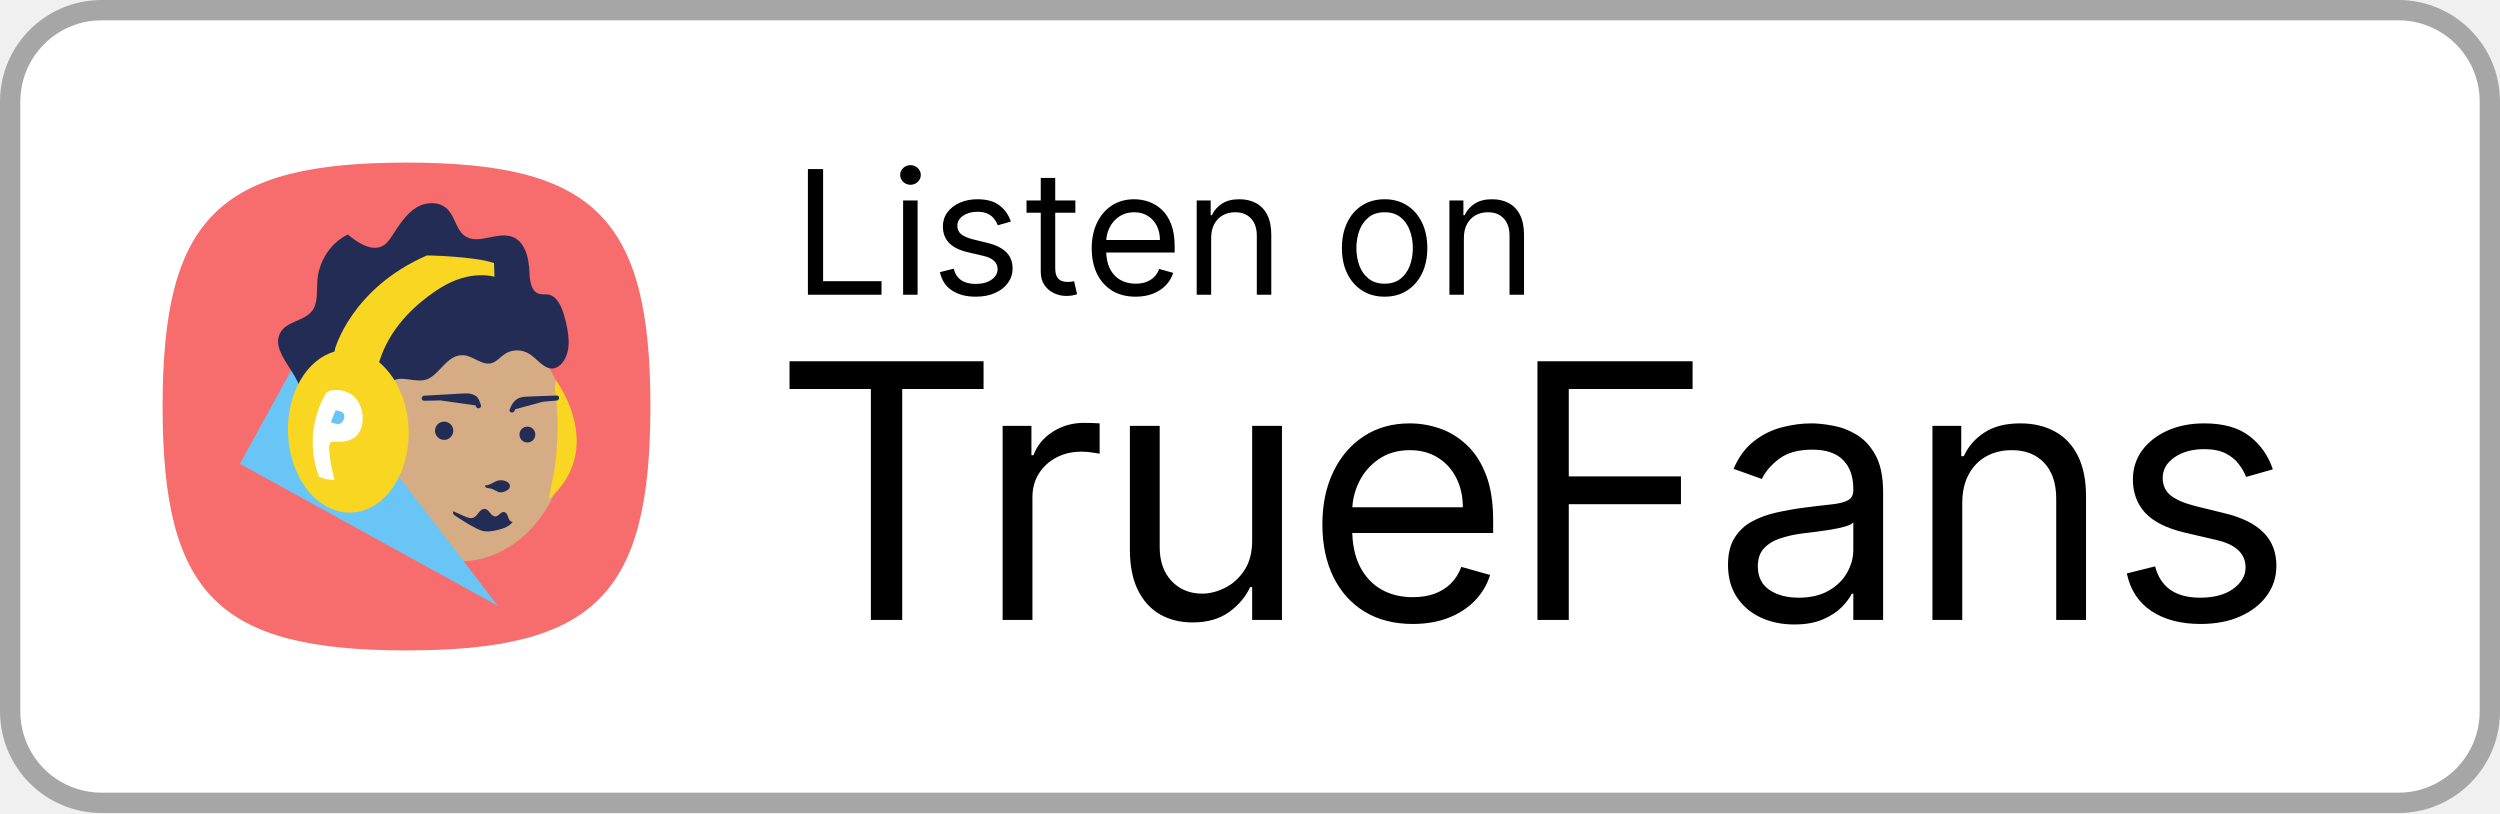
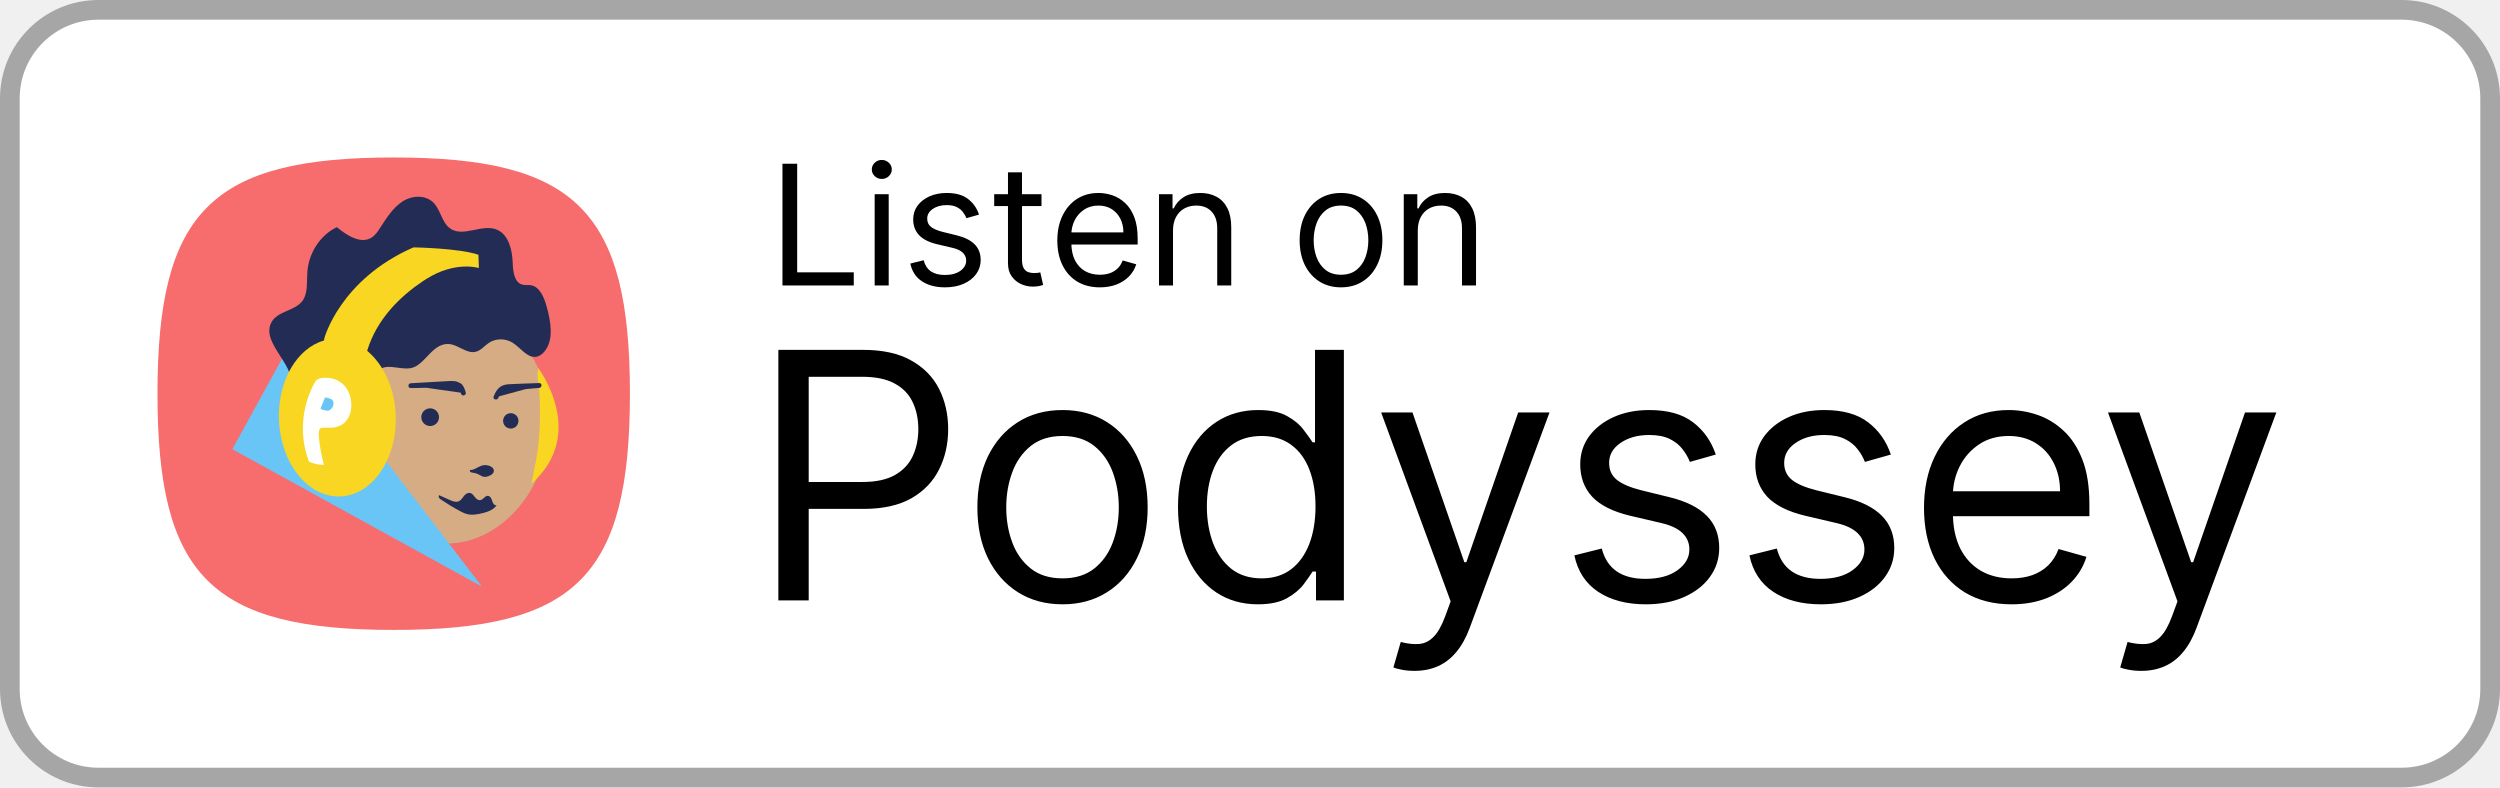
- <svg xmlns="http://www.w3.org/2000/svg" width="123" height="40" viewBox="0 0 123 40" fill="none">
-   <rect x="0.5" y="0.5" width="122" height="39" rx="4.5" fill="white" />
-   <rect x="0.5" y="0.5" width="122" height="39" rx="4.5" stroke="#A6A6A6" />
+ <svg xmlns="http://www.w3.org/2000/svg" width="127" height="40" viewBox="0 0 127 40" fill="none">
+   <rect x="0.5" y="0.5" width="126" height="39" rx="4.5" fill="white" />
+   <rect x="0.5" y="0.5" width="126" height="39" rx="4.5" stroke="#A6A6A6" />
  <g clip-path="url(#clip0_606_7754)">
    <path d="M10.527 29.473C8.682 27.628 8 24.628 8 20C8 15.373 8.682 12.365 10.527 10.527C12.365 8.682 15.365 8 20 8C24.635 8 27.635 8.682 29.473 10.527C31.317 12.373 32 15.373 32 20C32 24.628 31.317 27.635 29.473 29.473C27.628 31.317 24.628 32 20 32C15.373 32 12.365 31.317 10.527 29.473Z" fill="#F76C6C" />
    <path fill-rule="evenodd" clip-rule="evenodd" d="M27.793 22.655C27.207 25.843 24.59 28.032 21.95 27.545C19.31 27.058 17.645 24.08 18.23 20.892C18.815 17.705 21.433 15.515 24.073 16.003C26.712 16.49 28.378 19.468 27.793 22.655Z" fill="#D5AC84" />
    <path fill-rule="evenodd" clip-rule="evenodd" d="M14.87 17.232L24.485 29.802L11.803 22.82L14.87 17.232Z" fill="#6AC5F7" />
    <path fill-rule="evenodd" clip-rule="evenodd" d="M22.302 21.193C22.302 21.44 22.1 21.643 21.852 21.643C21.605 21.643 21.402 21.44 21.402 21.193C21.402 20.945 21.605 20.743 21.852 20.743C22.1 20.743 22.302 20.945 22.302 21.193Z" fill="#232C54" />
    <path fill-rule="evenodd" clip-rule="evenodd" d="M26.337 21.38C26.337 21.598 26.165 21.77 25.948 21.77C25.73 21.77 25.558 21.598 25.558 21.38C25.558 21.163 25.73 20.99 25.948 20.99C26.165 20.99 26.337 21.163 26.337 21.38Z" fill="#232C54" />
    <path fill-rule="evenodd" clip-rule="evenodd" d="M23.892 23.878C24.095 23.878 24.26 23.728 24.448 23.66C24.575 23.615 24.718 23.615 24.845 23.66C24.913 23.683 24.973 23.713 25.025 23.765C25.07 23.818 25.1 23.885 25.085 23.953C25.07 24.05 24.98 24.11 24.89 24.155C24.785 24.208 24.665 24.245 24.545 24.215C24.47 24.193 24.402 24.148 24.328 24.11C24.238 24.058 24.133 24.028 24.027 24.013C23.983 24.013 23.938 24.005 23.9 23.975C23.863 23.945 23.855 23.885 23.885 23.863" fill="#232C54" />
    <path fill-rule="evenodd" clip-rule="evenodd" d="M22.317 25.16C22.497 25.243 22.67 25.318 22.85 25.4C22.992 25.46 23.157 25.528 23.3 25.468C23.413 25.423 23.48 25.31 23.555 25.213C23.63 25.115 23.735 25.025 23.863 25.04C23.975 25.055 24.05 25.153 24.117 25.243C24.185 25.333 24.282 25.423 24.395 25.408C24.552 25.385 24.642 25.168 24.8 25.19C24.875 25.198 24.927 25.273 24.965 25.34C24.995 25.408 25.01 25.49 25.047 25.558C25.085 25.625 25.152 25.685 25.227 25.67C25.078 25.888 24.808 25.993 24.545 26.06C24.253 26.135 23.93 26.195 23.645 26.09C23.562 26.06 23.48 26.023 23.398 25.978C23.052 25.798 22.723 25.595 22.4 25.378C22.363 25.355 22.325 25.325 22.302 25.28C22.28 25.243 22.28 25.183 22.31 25.153" fill="#232C54" />
    <path fill-rule="evenodd" clip-rule="evenodd" d="M20.652 12.388C20.652 12.538 20.337 12.658 19.94 12.658C19.543 12.658 19.227 12.538 19.227 12.388C19.227 12.238 19.543 12.118 19.94 12.118C20.337 12.118 20.652 12.238 20.652 12.388Z" fill="#FFFFFE" />
    <path fill-rule="evenodd" clip-rule="evenodd" d="M14.473 20.173C14.533 20.038 14.63 19.933 14.705 19.768C15.23 18.688 13.25 17.495 13.768 16.415C14.068 15.778 14.998 15.823 15.387 15.253C15.65 14.863 15.575 14.315 15.613 13.828C15.68 12.845 16.273 11.938 17.113 11.54C17.63 11.968 18.335 12.418 18.883 12.065C19.07 11.945 19.198 11.75 19.317 11.563C19.64 11.068 19.97 10.543 20.457 10.228C20.945 9.92 21.65 9.883 22.055 10.333C22.378 10.693 22.453 11.27 22.82 11.57C23.503 12.125 24.515 11.308 25.295 11.69C25.843 11.96 26.023 12.71 26.045 13.348C26.06 13.775 26.12 14.323 26.503 14.45C26.652 14.503 26.81 14.465 26.968 14.488C27.418 14.563 27.642 15.11 27.77 15.575C27.98 16.34 28.145 17.24 27.672 17.84C27.56 17.983 27.41 18.095 27.238 18.125C26.78 18.193 26.45 17.668 26.045 17.413C25.677 17.18 25.19 17.18 24.83 17.42C24.605 17.57 24.433 17.803 24.17 17.87C23.72 17.983 23.3 17.533 22.843 17.48C22.047 17.398 21.695 18.32 21.087 18.628C20.503 18.92 19.707 18.38 19.22 18.815C19.122 18.898 19.062 19.018 19.01 19.138C18.642 19.925 18.448 20.78 18.102 21.583C17.945 21.95 17.773 22.258 17.503 22.55C17.308 22.768 17.24 23.263 16.858 23.21C16.663 23.188 16.43 23.12 16.235 23.068C15.77 22.94 15.335 22.685 15.012 22.325C14.705 21.98 14.502 21.545 14.42 21.095C14.375 20.855 14.367 20.615 14.398 20.375C14.405 20.293 14.428 20.225 14.457 20.158L14.473 20.173Z" fill="#232C54" />
    <path fill-rule="evenodd" clip-rule="evenodd" d="M21.005 12.567C17.27 14.195 16.475 17.187 16.475 17.187C16.475 17.187 16.475 17.187 16.482 17.187L16.452 17.3C15.087 17.69 14.097 19.355 14.172 21.32C14.247 23.532 15.642 25.272 17.277 25.22C18.912 25.16 20.18 23.322 20.105 21.117C20.06 19.722 19.482 18.515 18.657 17.825V17.802C19.152 16.19 20.337 15.05 21.492 14.277C21.522 14.255 21.545 14.24 21.575 14.225C21.605 14.21 21.627 14.187 21.657 14.172C23.142 13.235 24.327 13.617 24.327 13.617L24.305 12.942C23.33 12.605 21.02 12.567 21.02 12.567H21.005Z" fill="#F8D621" />
    <path fill-rule="evenodd" clip-rule="evenodd" d="M16.062 19.31C16.062 19.31 14.825 21.14 15.695 23.45C15.695 23.45 16.003 23.615 16.453 23.615C16.453 23.615 16.025 21.928 16.273 21.763C16.385 21.688 16.782 21.748 16.933 21.725C17.172 21.68 17.42 21.59 17.578 21.395C17.953 20.953 17.915 20.188 17.6 19.723C17.435 19.483 17.188 19.31 16.91 19.235C16.677 19.175 16.258 19.145 16.062 19.318V19.31Z" fill="#FFFFFE" />
    <path fill-rule="evenodd" clip-rule="evenodd" d="M16.512 20.188C16.512 20.188 16.295 20.735 16.288 20.742C16.258 20.817 16.648 20.878 16.685 20.863C16.76 20.832 16.828 20.78 16.872 20.712C16.925 20.63 16.955 20.532 16.94 20.435C16.902 20.247 16.67 20.21 16.512 20.188Z" fill="#6AC5F7" />
    <path fill-rule="evenodd" clip-rule="evenodd" d="M27.335 18.688C27.335 18.688 29.9 22.048 26.968 24.598C27.035 24.538 27.117 23.878 27.148 23.758C27.253 23.33 27.32 22.88 27.365 22.43C27.44 21.568 27.455 20.743 27.395 19.888C27.365 19.453 27.245 19.1 27.35 18.68L27.335 18.688Z" fill="#F8D621" />
    <path fill-rule="evenodd" clip-rule="evenodd" d="M27.38 19.46C26.863 19.483 26.337 19.49 25.82 19.52C25.407 19.55 25.22 19.775 25.078 20.143C25.017 20.293 25.258 20.36 25.317 20.21C25.325 20.188 25.34 20.158 25.348 20.135L26.698 19.768C26.93 19.745 27.155 19.723 27.387 19.708C27.545 19.693 27.552 19.453 27.387 19.46H27.38Z" fill="#232C54" />
    <path fill-rule="evenodd" clip-rule="evenodd" d="M23.398 19.483C23.203 19.333 22.948 19.348 22.723 19.363C22.108 19.4 21.485 19.43 20.87 19.468C20.712 19.475 20.705 19.723 20.87 19.715C21.133 19.715 21.395 19.708 21.665 19.7L23.405 19.948C23.405 19.948 23.42 19.985 23.42 20C23.465 20.158 23.705 20.09 23.66 19.933C23.608 19.76 23.547 19.588 23.405 19.468L23.398 19.483Z" fill="#232C54" />
  </g>
  <path d="M39.749 14.5V8.318H40.497V13.836H43.371V14.5H39.749ZM44.433 14.5V9.864H45.146V14.5H44.433ZM44.795 9.091C44.657 9.091 44.537 9.044 44.436 8.949C44.338 8.854 44.288 8.741 44.288 8.608C44.288 8.475 44.338 8.361 44.436 8.267C44.537 8.172 44.657 8.125 44.795 8.125C44.934 8.125 45.053 8.172 45.152 8.267C45.252 8.361 45.303 8.475 45.303 8.608C45.303 8.741 45.252 8.854 45.152 8.949C45.053 9.044 44.934 9.091 44.795 9.091ZM49.734 10.902L49.094 11.083C49.054 10.976 48.995 10.873 48.916 10.772C48.84 10.67 48.735 10.585 48.602 10.519C48.47 10.452 48.3 10.419 48.092 10.419C47.809 10.419 47.572 10.484 47.383 10.615C47.196 10.744 47.102 10.908 47.102 11.107C47.102 11.284 47.167 11.424 47.295 11.527C47.424 11.629 47.626 11.715 47.899 11.783L48.587 11.952C49.002 12.053 49.311 12.207 49.514 12.414C49.717 12.62 49.819 12.884 49.819 13.208C49.819 13.474 49.742 13.711 49.59 13.921C49.439 14.13 49.227 14.295 48.956 14.415C48.684 14.536 48.368 14.597 48.008 14.597C47.535 14.597 47.144 14.494 46.834 14.289C46.524 14.084 46.328 13.784 46.245 13.389L46.921 13.22C46.986 13.47 47.107 13.657 47.286 13.782C47.468 13.906 47.704 13.969 47.996 13.969C48.328 13.969 48.591 13.898 48.787 13.758C48.984 13.615 49.082 13.444 49.082 13.244C49.082 13.083 49.026 12.948 48.913 12.84C48.801 12.729 48.628 12.647 48.394 12.592L47.621 12.411C47.197 12.311 46.885 12.155 46.686 11.943C46.489 11.73 46.39 11.463 46.39 11.143C46.39 10.882 46.463 10.65 46.61 10.449C46.759 10.248 46.962 10.09 47.217 9.975C47.475 9.861 47.766 9.803 48.092 9.803C48.551 9.803 48.911 9.904 49.173 10.105C49.437 10.306 49.624 10.572 49.734 10.902ZM52.908 9.864V10.467H50.505V9.864H52.908ZM51.205 8.753H51.917V13.172C51.917 13.373 51.947 13.524 52.005 13.625C52.065 13.723 52.142 13.79 52.234 13.824C52.329 13.856 52.429 13.872 52.533 13.872C52.612 13.872 52.676 13.868 52.727 13.86C52.777 13.85 52.817 13.842 52.847 13.836L52.992 14.476C52.944 14.494 52.876 14.512 52.79 14.53C52.703 14.55 52.594 14.56 52.461 14.56C52.26 14.56 52.062 14.517 51.869 14.431C51.678 14.344 51.519 14.212 51.392 14.035C51.267 13.858 51.205 13.635 51.205 13.365V8.753ZM55.873 14.597C55.426 14.597 55.041 14.498 54.717 14.301C54.395 14.102 54.147 13.824 53.972 13.468C53.798 13.11 53.712 12.693 53.712 12.218C53.712 11.743 53.798 11.325 53.972 10.962C54.147 10.598 54.39 10.314 54.702 10.111C55.016 9.906 55.382 9.803 55.801 9.803C56.042 9.803 56.281 9.844 56.516 9.924C56.752 10.005 56.966 10.135 57.159 10.316C57.352 10.495 57.506 10.733 57.621 11.029C57.736 11.325 57.793 11.689 57.793 12.121V12.423H54.219V11.807H57.069C57.069 11.546 57.016 11.312 56.912 11.107C56.809 10.902 56.662 10.74 56.471 10.621C56.282 10.502 56.058 10.443 55.801 10.443C55.517 10.443 55.272 10.514 55.064 10.655C54.859 10.793 54.701 10.974 54.59 11.198C54.48 11.421 54.424 11.661 54.424 11.916V12.327C54.424 12.677 54.485 12.974 54.605 13.217C54.728 13.459 54.898 13.643 55.116 13.77C55.333 13.894 55.586 13.957 55.873 13.957C56.06 13.957 56.229 13.931 56.38 13.878C56.533 13.824 56.665 13.743 56.776 13.637C56.886 13.528 56.972 13.393 57.032 13.232L57.721 13.425C57.648 13.659 57.526 13.864 57.355 14.041C57.184 14.216 56.973 14.353 56.721 14.452C56.47 14.548 56.187 14.597 55.873 14.597ZM59.589 11.711V14.5H58.877V9.864H59.565V10.588H59.625C59.734 10.353 59.899 10.164 60.12 10.021C60.342 9.876 60.627 9.803 60.977 9.803C61.291 9.803 61.566 9.868 61.801 9.996C62.037 10.123 62.22 10.316 62.351 10.576C62.482 10.834 62.547 11.16 62.547 11.554V14.5H61.835V11.602C61.835 11.238 61.74 10.954 61.551 10.751C61.362 10.546 61.102 10.443 60.772 10.443C60.545 10.443 60.342 10.492 60.163 10.591C59.985 10.69 59.846 10.834 59.743 11.023C59.64 11.212 59.589 11.441 59.589 11.711ZM68.123 14.597C67.704 14.597 67.337 14.497 67.021 14.298C66.707 14.098 66.462 13.82 66.285 13.462C66.11 13.104 66.022 12.685 66.022 12.206C66.022 11.723 66.11 11.301 66.285 10.941C66.462 10.581 66.707 10.301 67.021 10.102C67.337 9.903 67.704 9.803 68.123 9.803C68.541 9.803 68.908 9.903 69.222 10.102C69.538 10.301 69.783 10.581 69.958 10.941C70.135 11.301 70.224 11.723 70.224 12.206C70.224 12.685 70.135 13.104 69.958 13.462C69.783 13.82 69.538 14.098 69.222 14.298C68.908 14.497 68.541 14.597 68.123 14.597ZM68.123 13.957C68.441 13.957 68.703 13.875 68.908 13.712C69.113 13.549 69.265 13.335 69.364 13.069C69.462 12.804 69.511 12.516 69.511 12.206C69.511 11.896 69.462 11.607 69.364 11.34C69.265 11.072 69.113 10.856 68.908 10.691C68.703 10.526 68.441 10.443 68.123 10.443C67.805 10.443 67.543 10.526 67.338 10.691C67.133 10.856 66.981 11.072 66.882 11.34C66.784 11.607 66.734 11.896 66.734 12.206C66.734 12.516 66.784 12.804 66.882 13.069C66.981 13.335 67.133 13.549 67.338 13.712C67.543 13.875 67.805 13.957 68.123 13.957ZM72.023 11.711V14.5H71.311V9.864H71.999V10.588H72.06C72.168 10.353 72.333 10.164 72.555 10.021C72.776 9.876 73.062 9.803 73.412 9.803C73.726 9.803 74.001 9.868 74.236 9.996C74.472 10.123 74.655 10.316 74.785 10.576C74.916 10.834 74.982 11.16 74.982 11.554V14.5H74.269V11.602C74.269 11.238 74.175 10.954 73.986 10.751C73.796 10.546 73.537 10.443 73.207 10.443C72.979 10.443 72.776 10.492 72.597 10.591C72.42 10.69 72.28 10.834 72.177 11.023C72.075 11.212 72.023 11.441 72.023 11.711Z" fill="black" />
-   <path d="M38.845 19.14V17.773H48.391V19.14H44.389V30.5H42.847V19.14H38.845ZM49.329 30.5V20.954H50.746V22.396H50.846C51.02 21.924 51.334 21.541 51.79 21.247C52.246 20.953 52.76 20.805 53.331 20.805C53.439 20.805 53.574 20.808 53.735 20.812C53.897 20.816 54.019 20.822 54.102 20.83V22.322C54.052 22.309 53.938 22.291 53.76 22.266C53.586 22.237 53.402 22.222 53.207 22.222C52.743 22.222 52.329 22.32 51.964 22.514C51.604 22.705 51.318 22.97 51.106 23.31C50.899 23.645 50.796 24.029 50.796 24.459V30.5H49.329ZM61.606 26.597V20.954H63.073V30.5H61.606V28.884H61.507C61.283 29.369 60.935 29.781 60.462 30.121C59.99 30.456 59.394 30.624 58.673 30.624C58.076 30.624 57.546 30.494 57.082 30.233C56.618 29.968 56.253 29.57 55.988 29.04C55.723 28.505 55.59 27.832 55.59 27.02V20.954H57.057V26.921C57.057 27.616 57.252 28.172 57.641 28.586C58.035 29 58.536 29.207 59.145 29.207C59.51 29.207 59.88 29.114 60.258 28.928C60.639 28.741 60.958 28.455 61.215 28.07C61.475 27.685 61.606 27.194 61.606 26.597ZM69.511 30.699C68.591 30.699 67.798 30.496 67.131 30.09C66.468 29.68 65.956 29.108 65.596 28.375C65.24 27.637 65.061 26.78 65.061 25.802C65.061 24.824 65.24 23.962 65.596 23.217C65.956 22.467 66.458 21.883 67.1 21.464C67.746 21.041 68.5 20.83 69.362 20.83C69.859 20.83 70.35 20.913 70.835 21.079C71.319 21.245 71.761 21.514 72.158 21.887C72.556 22.255 72.873 22.744 73.109 23.353C73.345 23.962 73.463 24.712 73.463 25.603V26.224H66.105V24.957H71.972C71.972 24.418 71.864 23.938 71.649 23.515C71.438 23.092 71.135 22.759 70.741 22.514C70.352 22.27 69.892 22.148 69.362 22.148C68.778 22.148 68.272 22.293 67.846 22.583C67.423 22.869 67.098 23.241 66.87 23.701C66.642 24.161 66.528 24.654 66.528 25.18V26.026C66.528 26.746 66.652 27.358 66.901 27.859C67.154 28.356 67.504 28.735 67.951 28.996C68.399 29.253 68.918 29.381 69.511 29.381C69.896 29.381 70.244 29.328 70.555 29.22C70.87 29.108 71.141 28.942 71.369 28.723C71.597 28.499 71.773 28.221 71.897 27.89L73.314 28.288C73.165 28.768 72.914 29.191 72.562 29.555C72.21 29.916 71.775 30.198 71.257 30.401C70.739 30.599 70.157 30.699 69.511 30.699ZM75.643 30.5V17.773H83.275V19.14H77.184V23.44H82.703V24.808H77.184V30.5H75.643ZM88.274 30.724C87.669 30.724 87.121 30.61 86.627 30.382C86.135 30.15 85.743 29.816 85.453 29.381C85.163 28.942 85.018 28.412 85.018 27.791C85.018 27.244 85.126 26.8 85.341 26.461C85.556 26.117 85.844 25.847 86.205 25.653C86.565 25.458 86.963 25.313 87.398 25.218C87.837 25.118 88.278 25.04 88.722 24.982C89.302 24.907 89.772 24.851 90.132 24.814C90.497 24.772 90.762 24.704 90.928 24.609C91.098 24.513 91.183 24.348 91.183 24.111V24.062C91.183 23.449 91.015 22.972 90.679 22.633C90.348 22.293 89.844 22.123 89.169 22.123C88.469 22.123 87.92 22.276 87.522 22.583C87.125 22.889 86.845 23.217 86.683 23.565L85.291 23.067C85.54 22.488 85.871 22.036 86.286 21.713C86.704 21.385 87.16 21.158 87.653 21.029C88.15 20.896 88.639 20.83 89.12 20.83C89.426 20.83 89.778 20.867 90.176 20.942C90.578 21.012 90.965 21.16 91.338 21.383C91.715 21.607 92.028 21.945 92.276 22.396C92.525 22.848 92.649 23.453 92.649 24.211V30.5H91.183V29.207H91.108C91.009 29.415 90.843 29.636 90.611 29.872C90.379 30.108 90.07 30.309 89.685 30.475C89.3 30.641 88.829 30.724 88.274 30.724ZM88.498 29.406C89.078 29.406 89.567 29.292 89.965 29.064C90.367 28.837 90.669 28.542 90.872 28.182C91.079 27.822 91.183 27.442 91.183 27.045V25.702C91.121 25.777 90.984 25.845 90.772 25.907C90.565 25.965 90.325 26.017 90.052 26.063C89.782 26.104 89.519 26.142 89.262 26.175C89.01 26.204 88.805 26.229 88.647 26.249C88.266 26.299 87.91 26.38 87.578 26.492C87.251 26.599 86.986 26.763 86.783 26.983C86.584 27.198 86.485 27.492 86.485 27.865C86.485 28.375 86.673 28.76 87.05 29.021C87.431 29.278 87.914 29.406 88.498 29.406ZM96.543 24.758V30.5H95.076V20.954H96.493V22.446H96.617C96.841 21.961 97.181 21.572 97.637 21.278C98.092 20.979 98.681 20.83 99.401 20.83C100.048 20.83 100.613 20.963 101.098 21.228C101.583 21.489 101.96 21.887 102.229 22.421C102.498 22.951 102.633 23.623 102.633 24.435V30.5H101.166V24.534C101.166 23.784 100.972 23.2 100.582 22.782C100.193 22.359 99.658 22.148 98.979 22.148C98.511 22.148 98.092 22.249 97.724 22.452C97.359 22.655 97.071 22.951 96.86 23.341C96.648 23.73 96.543 24.203 96.543 24.758ZM111.824 23.092L110.507 23.465C110.424 23.246 110.302 23.032 110.14 22.825C109.983 22.614 109.767 22.44 109.494 22.303C109.221 22.166 108.87 22.098 108.444 22.098C107.86 22.098 107.373 22.233 106.983 22.502C106.598 22.767 106.405 23.105 106.405 23.515C106.405 23.88 106.538 24.167 106.803 24.379C107.068 24.59 107.483 24.766 108.046 24.907L109.463 25.255C110.316 25.462 110.952 25.779 111.371 26.206C111.789 26.628 111.998 27.173 111.998 27.84C111.998 28.387 111.841 28.876 111.526 29.307C111.215 29.738 110.78 30.077 110.221 30.326C109.662 30.575 109.011 30.699 108.27 30.699C107.296 30.699 106.49 30.488 105.852 30.065C105.214 29.642 104.81 29.025 104.64 28.213L106.032 27.865C106.165 28.379 106.416 28.764 106.784 29.021C107.157 29.278 107.644 29.406 108.245 29.406C108.928 29.406 109.471 29.261 109.873 28.971C110.279 28.677 110.482 28.325 110.482 27.915C110.482 27.583 110.366 27.306 110.134 27.082C109.902 26.854 109.546 26.684 109.065 26.572L107.474 26.2C106.6 25.992 105.958 25.671 105.548 25.236C105.142 24.797 104.939 24.248 104.939 23.59C104.939 23.051 105.09 22.575 105.392 22.16C105.699 21.746 106.115 21.421 106.642 21.184C107.172 20.948 107.773 20.83 108.444 20.83C109.388 20.83 110.13 21.037 110.669 21.452C111.211 21.866 111.597 22.413 111.824 23.092Z" fill="black" />
+   <path d="M39.541 30.5V17.773H43.842C44.84 17.773 45.656 17.953 46.29 18.313C46.928 18.67 47.401 19.152 47.707 19.761C48.014 20.37 48.167 21.05 48.167 21.8C48.167 22.55 48.014 23.231 47.707 23.844C47.405 24.457 46.936 24.946 46.303 25.311C45.669 25.671 44.857 25.852 43.867 25.852H40.784V24.484H43.817C44.5 24.484 45.049 24.366 45.464 24.13C45.878 23.894 46.178 23.575 46.365 23.173C46.555 22.767 46.651 22.309 46.651 21.8C46.651 21.29 46.555 20.834 46.365 20.433C46.178 20.031 45.876 19.716 45.457 19.488C45.039 19.256 44.484 19.14 43.792 19.14H41.082V30.5H39.541ZM53.976 30.699C53.114 30.699 52.358 30.494 51.708 30.084C51.061 29.674 50.556 29.1 50.191 28.362C49.831 27.625 49.651 26.763 49.651 25.777C49.651 24.783 49.831 23.915 50.191 23.173C50.556 22.431 51.061 21.856 51.708 21.445C52.358 21.035 53.114 20.83 53.976 20.83C54.838 20.83 55.592 21.035 56.238 21.445C56.889 21.856 57.394 22.431 57.754 23.173C58.119 23.915 58.301 24.783 58.301 25.777C58.301 26.763 58.119 27.625 57.754 28.362C57.394 29.1 56.889 29.674 56.238 30.084C55.592 30.494 54.838 30.699 53.976 30.699ZM53.976 29.381C54.631 29.381 55.169 29.214 55.592 28.878C56.014 28.542 56.327 28.101 56.53 27.554C56.733 27.008 56.835 26.415 56.835 25.777C56.835 25.139 56.733 24.544 56.53 23.993C56.327 23.442 56.014 22.997 55.592 22.657C55.169 22.318 54.631 22.148 53.976 22.148C53.321 22.148 52.783 22.318 52.36 22.657C51.938 22.997 51.625 23.442 51.422 23.993C51.219 24.544 51.117 25.139 51.117 25.777C51.117 26.415 51.219 27.008 51.422 27.554C51.625 28.101 51.938 28.542 52.36 28.878C52.783 29.214 53.321 29.381 53.976 29.381ZM63.895 30.699C63.099 30.699 62.397 30.498 61.788 30.096C61.179 29.69 60.702 29.118 60.358 28.381C60.015 27.639 59.843 26.763 59.843 25.752C59.843 24.75 60.015 23.88 60.358 23.142C60.702 22.405 61.181 21.835 61.794 21.433C62.407 21.031 63.116 20.83 63.919 20.83C64.541 20.83 65.032 20.934 65.392 21.141C65.757 21.344 66.034 21.576 66.225 21.837C66.42 22.094 66.571 22.305 66.679 22.471H66.803V17.773H68.269V30.5H66.853V29.033H66.679C66.571 29.207 66.418 29.427 66.219 29.692C66.02 29.953 65.736 30.187 65.367 30.394C64.999 30.597 64.508 30.699 63.895 30.699ZM64.093 29.381C64.682 29.381 65.179 29.228 65.585 28.922C65.991 28.611 66.299 28.182 66.511 27.635C66.722 27.084 66.828 26.448 66.828 25.727C66.828 25.015 66.724 24.391 66.517 23.857C66.31 23.318 66.003 22.9 65.597 22.601C65.191 22.299 64.69 22.148 64.093 22.148C63.472 22.148 62.954 22.307 62.54 22.626C62.13 22.941 61.821 23.37 61.614 23.913C61.411 24.451 61.309 25.056 61.309 25.727C61.309 26.407 61.413 27.024 61.62 27.579C61.831 28.13 62.142 28.569 62.552 28.897C62.967 29.22 63.48 29.381 64.093 29.381ZM71.854 34.08C71.605 34.08 71.384 34.059 71.189 34.017C70.994 33.98 70.859 33.943 70.785 33.906L71.158 32.613C71.514 32.704 71.829 32.737 72.102 32.712C72.376 32.688 72.618 32.565 72.829 32.346C73.045 32.13 73.242 31.78 73.42 31.296L73.693 30.55L70.163 20.954H71.754L74.389 28.561H74.489L77.124 20.954H78.715L74.663 31.892C74.481 32.385 74.255 32.793 73.985 33.116C73.716 33.444 73.403 33.686 73.047 33.843C72.695 34.001 72.297 34.08 71.854 34.08ZM87.162 23.092L85.844 23.465C85.761 23.246 85.639 23.032 85.478 22.825C85.32 22.614 85.105 22.44 84.831 22.303C84.558 22.166 84.208 22.098 83.781 22.098C83.197 22.098 82.71 22.233 82.321 22.502C81.935 22.767 81.743 23.105 81.743 23.515C81.743 23.88 81.875 24.167 82.141 24.379C82.406 24.59 82.82 24.766 83.383 24.907L84.8 25.255C85.654 25.462 86.29 25.779 86.708 26.206C87.127 26.628 87.336 27.173 87.336 27.84C87.336 28.387 87.178 28.876 86.864 29.307C86.553 29.738 86.118 30.077 85.558 30.326C84.999 30.575 84.349 30.699 83.607 30.699C82.633 30.699 81.828 30.488 81.19 30.065C80.552 29.642 80.148 29.025 79.978 28.213L81.37 27.865C81.502 28.379 81.753 28.764 82.122 29.021C82.495 29.278 82.981 29.406 83.582 29.406C84.266 29.406 84.809 29.261 85.21 28.971C85.617 28.677 85.82 28.325 85.82 27.915C85.82 27.583 85.704 27.306 85.472 27.082C85.24 26.854 84.883 26.684 84.403 26.572L82.812 26.2C81.938 25.992 81.295 25.671 80.885 25.236C80.479 24.797 80.276 24.248 80.276 23.59C80.276 23.051 80.427 22.575 80.73 22.16C81.036 21.746 81.453 21.421 81.979 21.184C82.509 20.948 83.11 20.83 83.781 20.83C84.726 20.83 85.467 21.037 86.006 21.452C86.549 21.866 86.934 22.413 87.162 23.092ZM96.055 23.092L94.737 23.465C94.654 23.246 94.532 23.032 94.371 22.825C94.213 22.614 93.998 22.44 93.724 22.303C93.451 22.166 93.101 22.098 92.674 22.098C92.09 22.098 91.603 22.233 91.214 22.502C90.829 22.767 90.636 23.105 90.636 23.515C90.636 23.88 90.768 24.167 91.034 24.379C91.299 24.59 91.713 24.766 92.276 24.907L93.693 25.255C94.547 25.462 95.183 25.779 95.601 26.206C96.02 26.628 96.229 27.173 96.229 27.84C96.229 28.387 96.071 28.876 95.757 29.307C95.446 29.738 95.011 30.077 94.451 30.326C93.892 30.575 93.242 30.699 92.5 30.699C91.527 30.699 90.721 30.488 90.083 30.065C89.445 29.642 89.041 29.025 88.871 28.213L90.263 27.865C90.395 28.379 90.646 28.764 91.015 29.021C91.388 29.278 91.875 29.406 92.475 29.406C93.159 29.406 93.702 29.261 94.103 28.971C94.51 28.677 94.713 28.325 94.713 27.915C94.713 27.583 94.597 27.306 94.365 27.082C94.132 26.854 93.776 26.684 93.296 26.572L91.705 26.2C90.831 25.992 90.188 25.671 89.778 25.236C89.372 24.797 89.169 24.248 89.169 23.59C89.169 23.051 89.32 22.575 89.623 22.16C89.93 21.746 90.346 21.421 90.872 21.184C91.402 20.948 92.003 20.83 92.674 20.83C93.619 20.83 94.36 21.037 94.899 21.452C95.442 21.866 95.827 22.413 96.055 23.092ZM102.189 30.699C101.269 30.699 100.476 30.496 99.808 30.09C99.146 29.68 98.634 29.108 98.274 28.375C97.917 27.637 97.739 26.78 97.739 25.802C97.739 24.824 97.917 23.962 98.274 23.217C98.634 22.467 99.135 21.883 99.778 21.464C100.424 21.041 101.178 20.83 102.04 20.83C102.537 20.83 103.028 20.913 103.512 21.079C103.997 21.245 104.438 21.514 104.836 21.887C105.234 22.255 105.551 22.744 105.787 23.353C106.023 23.962 106.141 24.712 106.141 25.603V26.224H98.783V24.957H104.65C104.65 24.418 104.542 23.938 104.326 23.515C104.115 23.092 103.813 22.759 103.419 22.514C103.03 22.27 102.57 22.148 102.04 22.148C101.455 22.148 100.95 22.293 100.523 22.583C100.101 22.869 99.775 23.241 99.547 23.701C99.32 24.161 99.206 24.654 99.206 25.18V26.026C99.206 26.746 99.33 27.358 99.579 27.859C99.831 28.356 100.181 28.735 100.629 28.996C101.076 29.253 101.596 29.381 102.189 29.381C102.574 29.381 102.922 29.328 103.233 29.22C103.548 29.108 103.819 28.942 104.047 28.723C104.275 28.499 104.451 28.221 104.575 27.89L105.992 28.288C105.843 28.768 105.592 29.191 105.24 29.555C104.888 29.916 104.453 30.198 103.935 30.401C103.417 30.599 102.835 30.699 102.189 30.699ZM108.776 34.08C108.528 34.08 108.306 34.059 108.111 34.017C107.917 33.98 107.782 33.943 107.707 33.906L108.08 32.613C108.436 32.704 108.751 32.737 109.025 32.712C109.298 32.688 109.541 32.565 109.752 32.346C109.967 32.13 110.164 31.78 110.342 31.296L110.616 30.55L107.086 20.954H108.677L111.312 28.561H111.411L114.046 20.954H115.637L111.585 31.892C111.403 32.385 111.177 32.793 110.908 33.116C110.638 33.444 110.326 33.686 109.969 33.843C109.617 34.001 109.219 34.08 108.776 34.08Z" fill="black" />
  <defs>
    <clipPath id="clip0_606_7754">
      <rect width="24" height="24" fill="white" transform="translate(8 8)" />
    </clipPath>
  </defs>
</svg>
